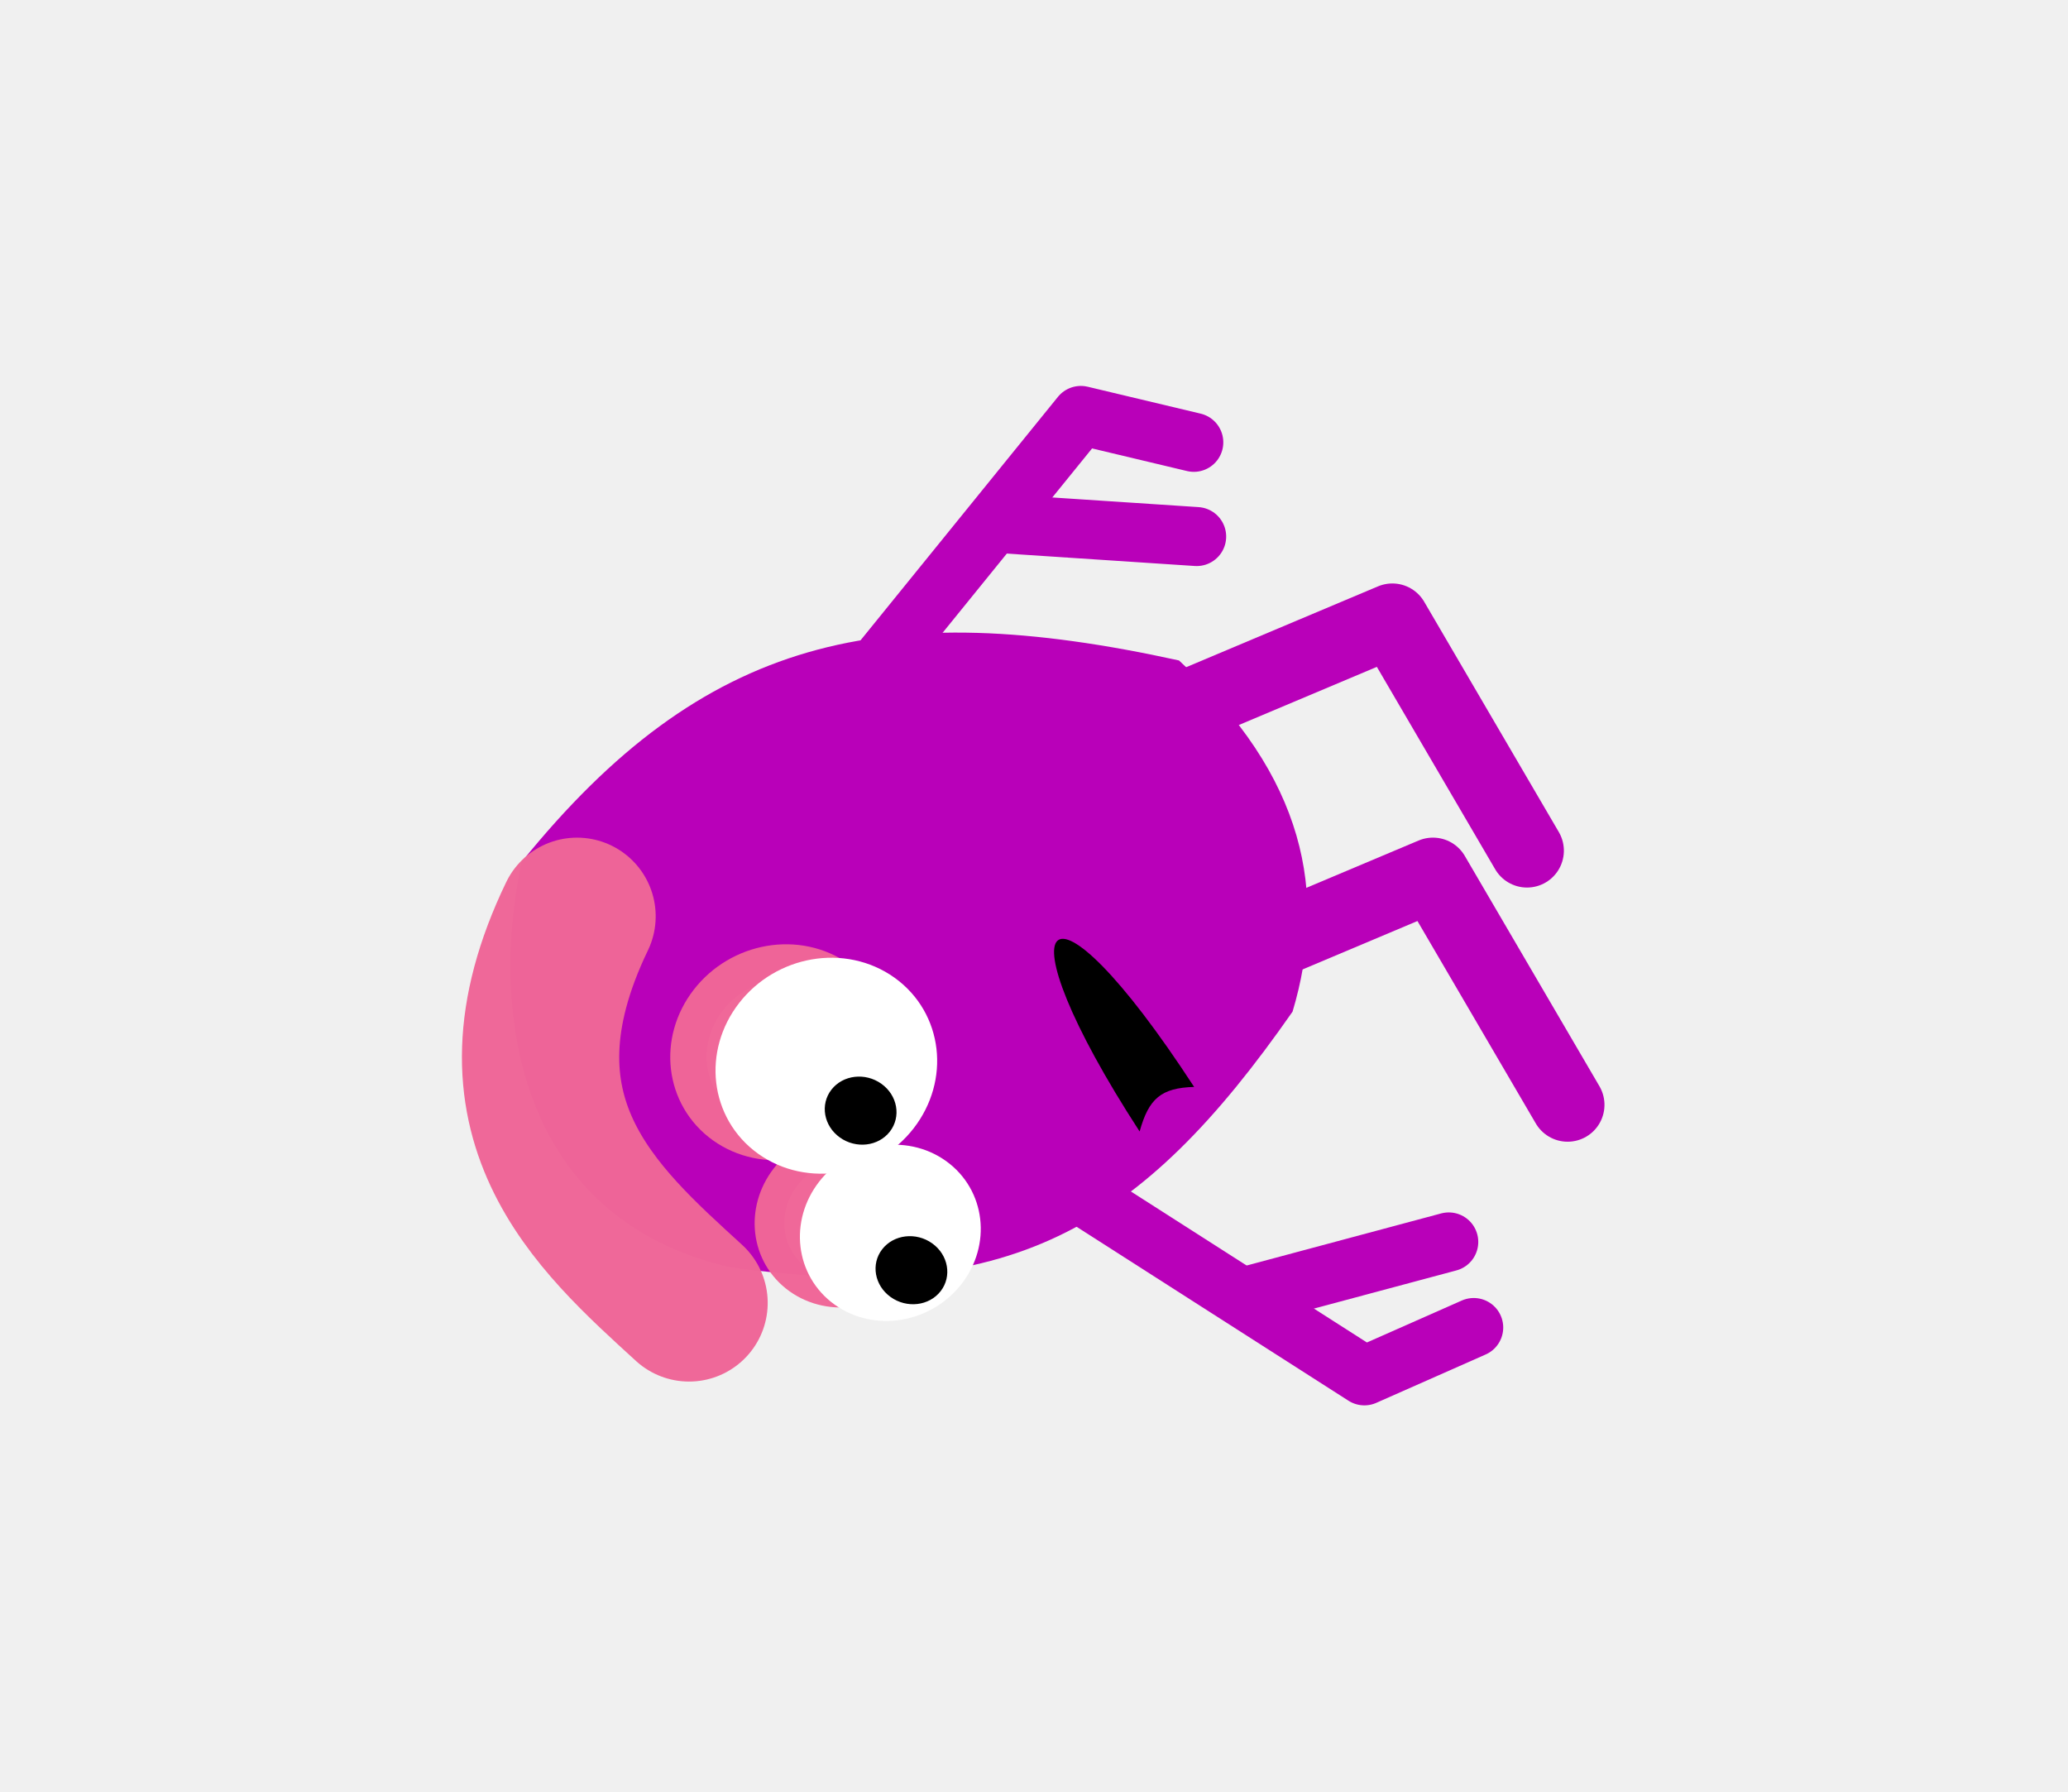
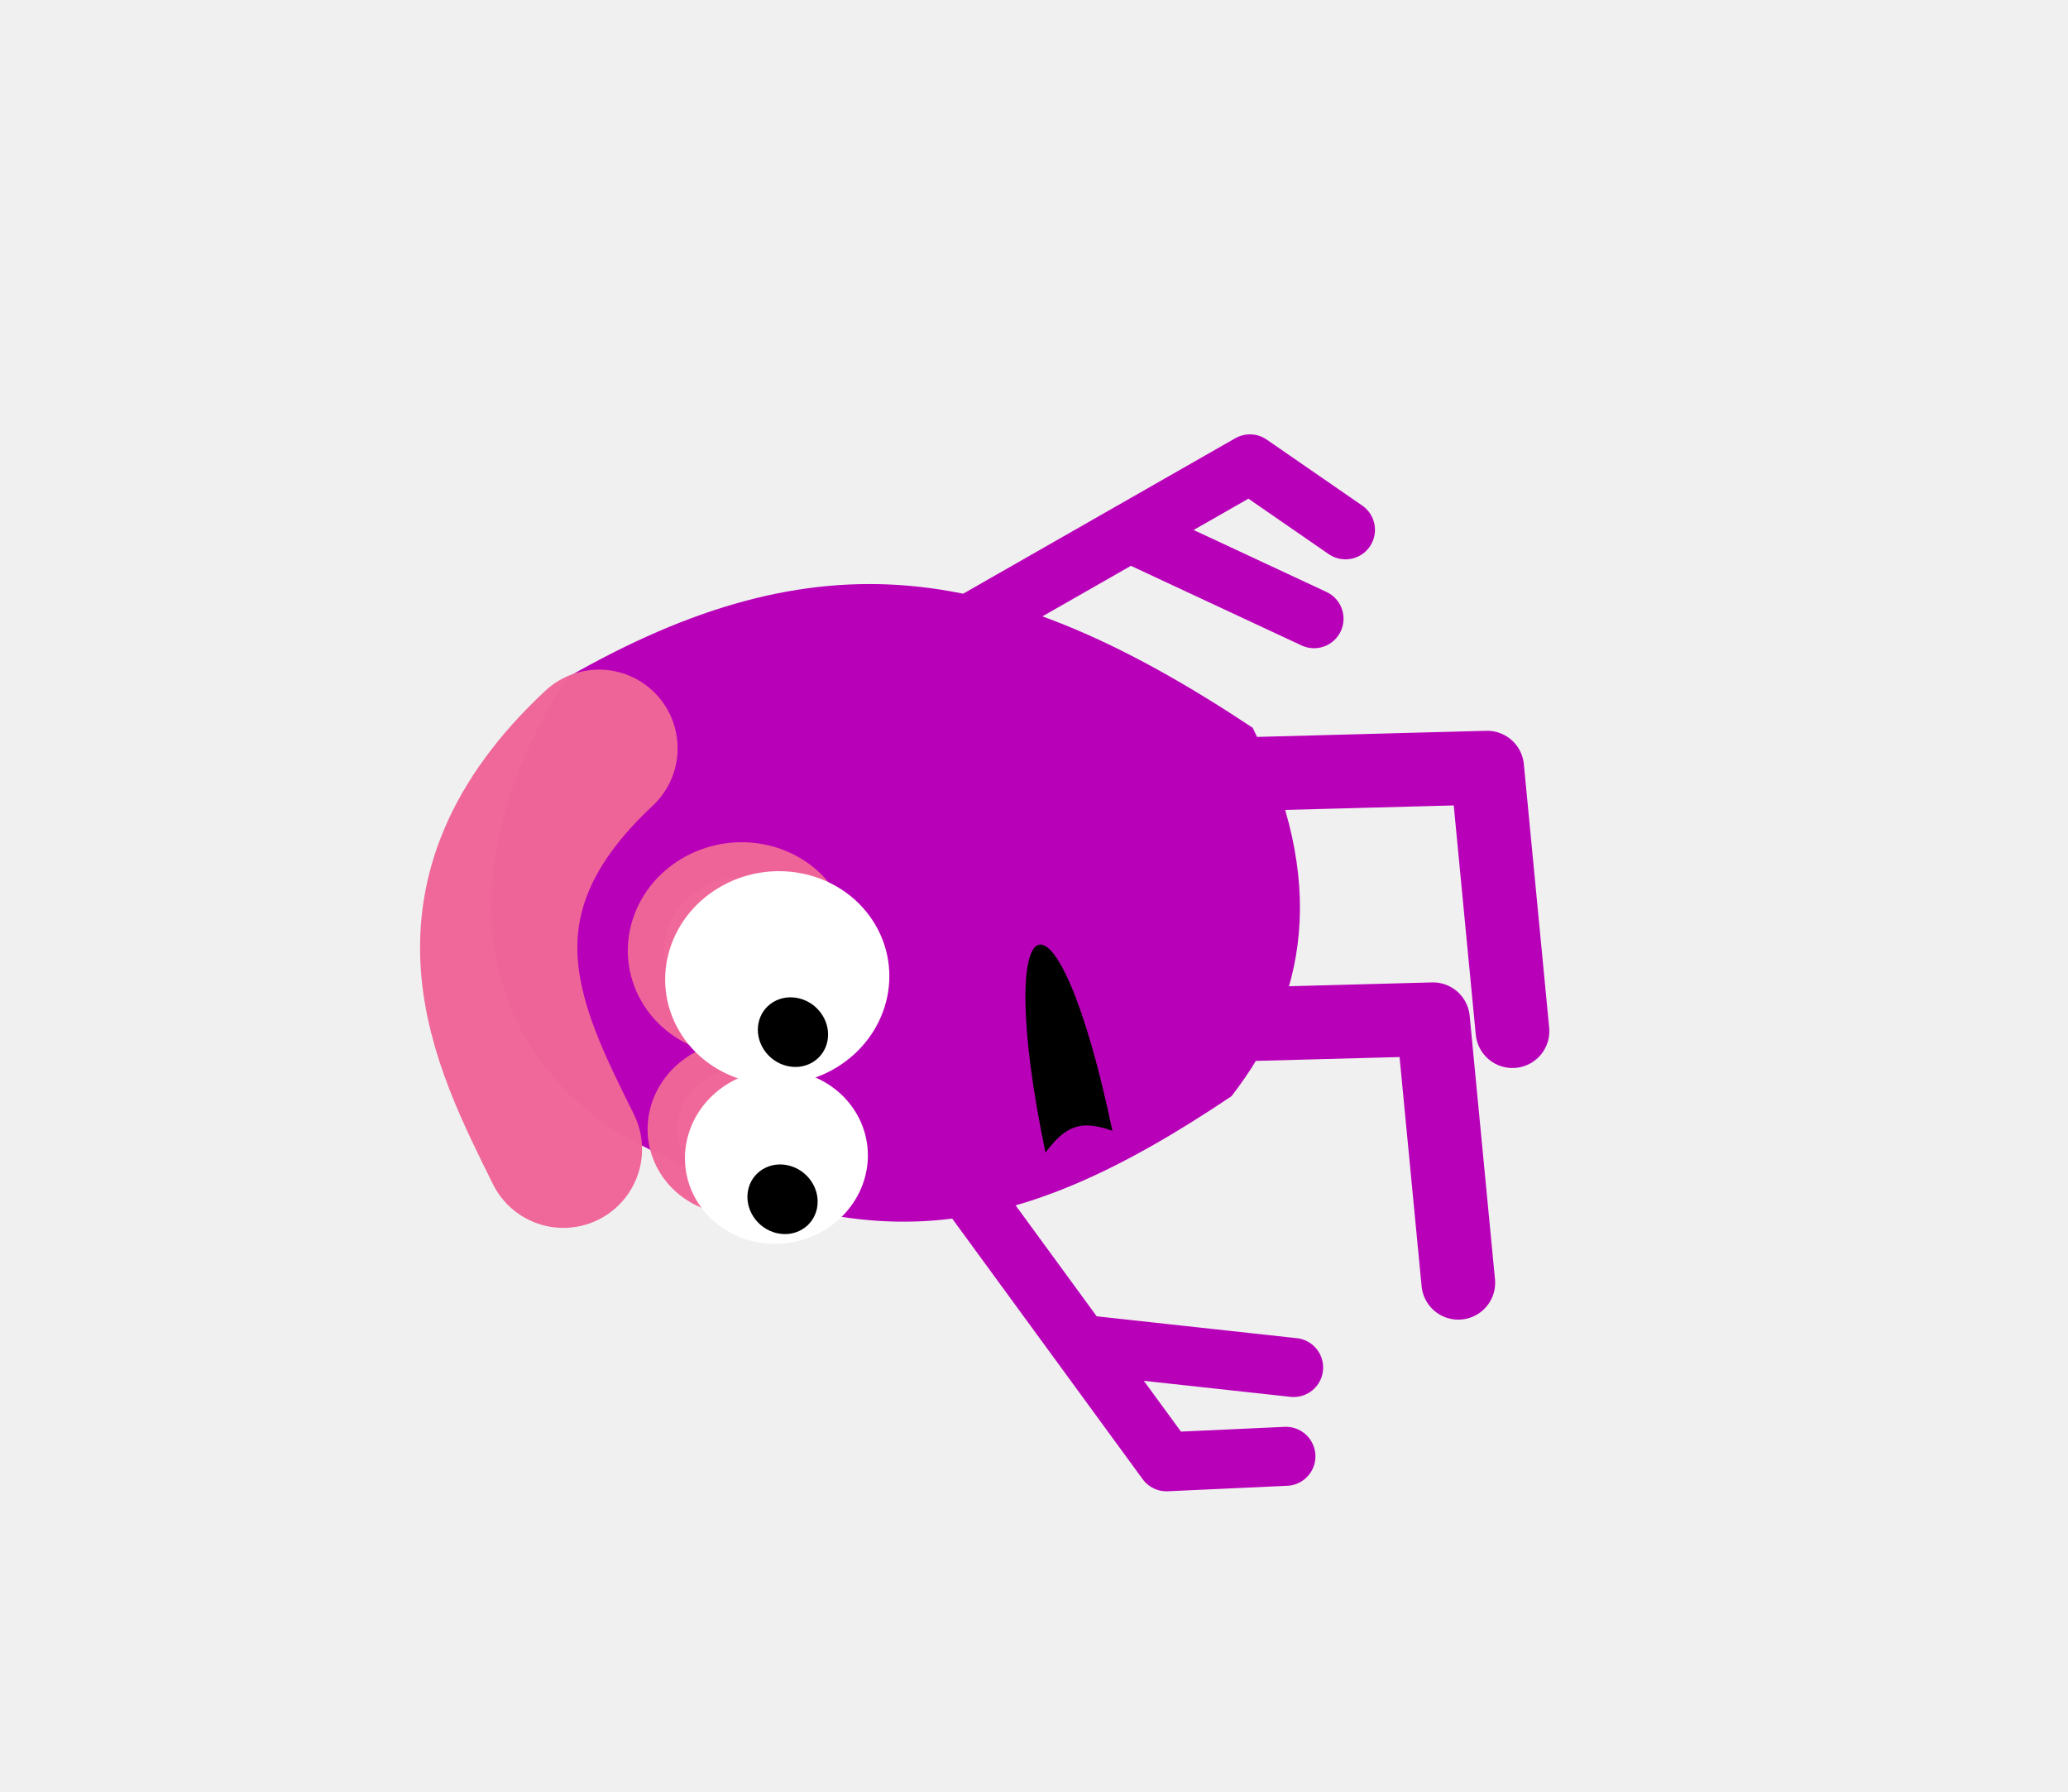
<svg xmlns="http://www.w3.org/2000/svg" width="85.916" height="74.408" id="svg2" version="1.1">
  <defs id="defs4" />
  <g id="layer1" transform="translate(2347.74,-1225.856)">
    <g id="g4255" />
    <g id="g857">
-       <g transform="translate(-699.525,308.7978)" id="g6305-7">
-         <g transform="rotate(24.85319,-2918.31,1191.654)" id="g6101-8-1">
-           <path id="path5838-9-2" d="m -1831.569,443.678 c 11.146,-3.414 14.774,-8.537 16.705,-19.444 -0.733,-5.056 -3.617,-9.086 -10.413,-11.252 -12.27,2.714 -18.333,7.402 -21.261,19.068 1.44,6.356 6.166,13.519 14.97,11.628 z" style="fill:#b900b9;fill-opacity:1;stroke:none;stroke-width:1.171px;stroke-linecap:butt;stroke-linejoin:miter;stroke-opacity:1" />
-           <path id="path5722-1-5" d="m -1828.237,419.067 10.303,-11.323 9.098,6.331" style="fill:none;stroke:#b900b9;stroke-width:3.063;stroke-linecap:round;stroke-linejoin:round;stroke-miterlimit:4;stroke-dasharray:none;stroke-opacity:1" />
-           <path id="path5722-3-49-2" d="m -1822.269,427.938 10.303,-11.323 9.098,6.331" style="fill:none;stroke:#b900b9;stroke-width:3.063;stroke-linecap:round;stroke-linejoin:round;stroke-miterlimit:4;stroke-dasharray:none;stroke-opacity:1" />
-           <path id="path5722-3-4-2-2" d="m -1821.154,434.62 15.356,2.09 3.278,-3.732" style="fill:none;stroke:#b900b9;stroke-width:2.451;stroke-linecap:round;stroke-linejoin:round;stroke-miterlimit:4;stroke-dasharray:none;stroke-opacity:1" />
-           <path id="path5756-4-0" d="m -1811.495,435.646 6.54,-5.458" style="fill:none;stroke:#b900b9;stroke-width:2.451;stroke-linecap:round;stroke-linejoin:round;stroke-miterlimit:4;stroke-dasharray:none;stroke-opacity:1" />
-           <path id="path5561-9-3-8" d="m -1818.537,431.423 c -9.228,-5.798 -8.343,-8.66 1.277,-2.631 -1.225,0.611 -1.509,1.228 -1.277,2.631 z" style="fill:#000000;stroke:none;stroke-width:2.563px;stroke-linecap:butt;stroke-linejoin:miter;stroke-opacity:1" />
-           <path id="path5754-4-6" d="m -1843.502,433.136 c -0.143,9.244 5.986,11.038 10.972,12.616" style="fill:none;stroke:#ef6698;stroke-width:6.535;stroke-linecap:round;stroke-linejoin:round;stroke-miterlimit:4;stroke-dasharray:none;stroke-opacity:0.981" />
-           <path id="path5722-3-4-7-8-2" d="m -1836.87,419.765 3.616,-14.305 4.728,-0.958" style="fill:none;stroke:#b900b9;stroke-width:2.451;stroke-linecap:round;stroke-linejoin:round;stroke-miterlimit:4;stroke-dasharray:none;stroke-opacity:1" />
-           <path id="path5756-6-3-2" d="m -1834.323,410.913 7.55,-2.91" style="fill:none;stroke:#b900b9;stroke-width:2.451;stroke-linecap:round;stroke-linejoin:round;stroke-miterlimit:4;stroke-dasharray:none;stroke-opacity:1" />
-           <ellipse transform="matrix(-0.2240496,0.9745777,-0.9823618,-0.1869901,0,0)" ry="2.979" rx="3.142" cy="1690.645" cx="770.418" id="path5542-3-2-3-1" style="fill:#ffffff;fill-opacity:1;stroke:#ef6697;stroke-width:2.967;stroke-linecap:round;stroke-linejoin:round;stroke-miterlimit:4;stroke-dasharray:none;stroke-opacity:0.984" />
-           <ellipse transform="matrix(-0.2240496,0.9745777,-0.9823618,-0.1869901,0,0)" ry="2.431" rx="2.564" cy="1684.285" cx="774.514" id="path5542-1-6-8-5-9" style="fill:#ffffff;fill-opacity:1;stroke:#ef6697;stroke-width:2.421;stroke-linecap:round;stroke-linejoin:round;stroke-miterlimit:4;stroke-dasharray:none;stroke-opacity:0.984" />
-           <ellipse transform="matrix(-0.2240496,0.9745777,-0.9823618,-0.1869901,0,0)" ry="2.979" rx="3.142" cy="1688.815" cx="769.776" id="path5542-3-9-7" style="fill:#ffffff;fill-opacity:1;stroke:#ffffff;stroke-width:2.967;stroke-linecap:round;stroke-linejoin:round;stroke-miterlimit:4;stroke-dasharray:none;stroke-opacity:1" />
-           <ellipse transform="matrix(-0.2240496,0.9745777,-0.9823618,-0.1869901,0,0)" ry="2.431" rx="2.564" cy="1682.455" cx="773.872" id="path5542-1-6-6-4" style="fill:#ffffff;fill-opacity:1;stroke:#ffffff;stroke-width:2.421;stroke-linecap:round;stroke-linejoin:round;stroke-miterlimit:4;stroke-dasharray:none;stroke-opacity:1" />
-           <ellipse transform="matrix(-0.2240496,0.9745777,-0.9823618,-0.1869901,0,0)" ry="1.494" rx="1.41" cy="1680.81" cx="774.624" id="path5542-1-2-3-2-1" style="fill:#000000;fill-opacity:1;stroke:none;stroke-width:1.408;stroke-linecap:round;stroke-linejoin:round;stroke-miterlimit:4;stroke-dasharray:none;stroke-opacity:1" />
-           <ellipse transform="matrix(-0.2240496,0.9745777,-0.9823618,-0.1869901,0,0)" ry="1.494" rx="1.41" cy="1686.544" cx="770.463" id="path5542-1-2-9-9-8-5" style="fill:#000000;fill-opacity:1;stroke:none;stroke-width:1.408;stroke-linecap:round;stroke-linejoin:round;stroke-miterlimit:4;stroke-dasharray:none;stroke-opacity:1" />
+       <g id="g865">
+         <g id="g6305-7" transform="rotate(21.22907,-2778.795,-757.8611)">
+           <g id="g6101-8-1" transform="rotate(24.85319,-2918.31,1191.654)">
+             <path style="fill:#b900b9;fill-opacity:1;stroke:none;stroke-width:1.171px;stroke-linecap:butt;stroke-linejoin:miter;stroke-opacity:1" d="m -1831.569,443.678 c 11.146,-3.414 14.774,-8.537 16.705,-19.444 -0.733,-5.056 -3.617,-9.086 -10.413,-11.252 -12.27,2.714 -18.333,7.402 -21.261,19.068 1.44,6.356 6.166,13.519 14.97,11.628 z" id="path5838-9-2" />
+             <path style="fill:none;stroke:#b900b9;stroke-width:3.063;stroke-linecap:round;stroke-linejoin:round;stroke-miterlimit:4;stroke-dasharray:none;stroke-opacity:1" d="m -1828.237,419.067 10.909,-11.953 8.614,6.834" id="path5722-1-5" />
+             <path style="fill:none;stroke:#b900b9;stroke-width:3.063;stroke-linecap:round;stroke-linejoin:round;stroke-miterlimit:4;stroke-dasharray:none;stroke-opacity:1" d="m -1822.269,427.938 10.909,-11.953 8.614,6.834" id="path5722-3-49-2" />
+             <path style="fill:none;stroke:#b900b9;stroke-width:2.451;stroke-linecap:round;stroke-linejoin:round;stroke-miterlimit:4;stroke-dasharray:none;stroke-opacity:1" d="m -1821.154,434.62 15.356,2.09 3.278,-3.732" id="path5722-3-4-2-2" />
+             <path style="fill:none;stroke:#b900b9;stroke-width:2.451;stroke-linecap:round;stroke-linejoin:round;stroke-miterlimit:4;stroke-dasharray:none;stroke-opacity:1" d="m -1811.495,435.646 6.54,-5.458" id="path5756-4-0" />
+             <path style="fill:#000000;stroke:none;stroke-width:2.563px;stroke-linecap:butt;stroke-linejoin:miter;stroke-opacity:1" d="m -1818.537,431.423 c -9.228,-5.798 -8.343,-8.66 1.277,-2.631 -1.225,0.611 -1.509,1.228 -1.277,2.631 z" id="path5561-9-3-8" />
+             <path style="fill:none;stroke:#ef6698;stroke-width:6.535;stroke-linecap:round;stroke-linejoin:round;stroke-miterlimit:4;stroke-dasharray:none;stroke-opacity:0.981" d="m -1843.502,433.136 c -0.143,9.244 5.986,11.038 10.972,12.616" id="path5754-4-6" />
+             <path style="fill:none;stroke:#b900b9;stroke-width:2.451;stroke-linecap:round;stroke-linejoin:round;stroke-miterlimit:4;stroke-dasharray:none;stroke-opacity:1" d="m -1836.87,419.765 3.616,-14.305 4.728,-0.958" id="path5722-3-4-7-8-2" />
+             <path style="fill:none;stroke:#b900b9;stroke-width:2.451;stroke-linecap:round;stroke-linejoin:round;stroke-miterlimit:4;stroke-dasharray:none;stroke-opacity:1" d="m -1834.323,410.913 7.55,-2.91" id="path5756-6-3-2" />
+             <ellipse style="fill:#ffffff;fill-opacity:1;stroke:#ef6697;stroke-width:2.967;stroke-linecap:round;stroke-linejoin:round;stroke-miterlimit:4;stroke-dasharray:none;stroke-opacity:0.984" id="path5542-3-2-3-1" cx="770.418" cy="1690.645" rx="3.142" ry="2.979" transform="matrix(-0.2240496,0.9745777,-0.9823618,-0.1869901,0,0)" />
+             <ellipse style="fill:#ffffff;fill-opacity:1;stroke:#ef6697;stroke-width:2.421;stroke-linecap:round;stroke-linejoin:round;stroke-miterlimit:4;stroke-dasharray:none;stroke-opacity:0.984" id="path5542-1-6-8-5-9" cx="774.514" cy="1684.285" rx="2.564" ry="2.431" transform="matrix(-0.2240496,0.9745777,-0.9823618,-0.1869901,0,0)" />
+             <ellipse style="fill:#ffffff;fill-opacity:1;stroke:#ffffff;stroke-width:2.967;stroke-linecap:round;stroke-linejoin:round;stroke-miterlimit:4;stroke-dasharray:none;stroke-opacity:1" id="path5542-3-9-7" cx="769.776" cy="1688.815" rx="3.142" ry="2.979" transform="matrix(-0.2240496,0.9745777,-0.9823618,-0.1869901,0,0)" />
+             <ellipse style="fill:#ffffff;fill-opacity:1;stroke:#ffffff;stroke-width:2.421;stroke-linecap:round;stroke-linejoin:round;stroke-miterlimit:4;stroke-dasharray:none;stroke-opacity:1" id="path5542-1-6-6-4" cx="773.872" cy="1682.455" rx="2.564" ry="2.431" transform="matrix(-0.2240496,0.9745777,-0.9823618,-0.1869901,0,0)" />
+             <ellipse style="fill:#000000;fill-opacity:1;stroke:none;stroke-width:1.408;stroke-linecap:round;stroke-linejoin:round;stroke-miterlimit:4;stroke-dasharray:none;stroke-opacity:1" id="path5542-1-2-3-2-1" cx="774.624" cy="1680.81" rx="1.41" ry="1.494" transform="matrix(-0.2240496,0.9745777,-0.9823618,-0.1869901,0,0)" />
+             <ellipse style="fill:#000000;fill-opacity:1;stroke:none;stroke-width:1.408;stroke-linecap:round;stroke-linejoin:round;stroke-miterlimit:4;stroke-dasharray:none;stroke-opacity:1" id="path5542-1-2-9-9-8-5" cx="770.463" cy="1686.544" rx="1.41" ry="1.494" transform="matrix(-0.2240496,0.9745777,-0.9823618,-0.1869901,0,0)" />
+           </g>
        </g>
+         <path id="path6350-95-9" d="m -2326.262,1225.856 v 32.188 l -21.479,5.035 21.479,5.018 v 7.365 l 42.959,24.803 v -32.168 l 21.479,-5.018 -21.479,-5.037 v -7.383 z" style="fill:none;fill-opacity:1;stroke:none;stroke-width:1.782" />
      </g>
-       <path style="fill:none;fill-opacity:1;stroke:none;stroke-width:1.782" d="m -2326.262,1225.856 v 32.188 l -21.479,5.035 21.479,5.018 v 7.365 l 42.959,24.803 v -32.168 l 21.479,-5.018 -21.479,-5.037 v -7.383 z" id="path6350-95-9" />
    </g>
  </g>
</svg>
